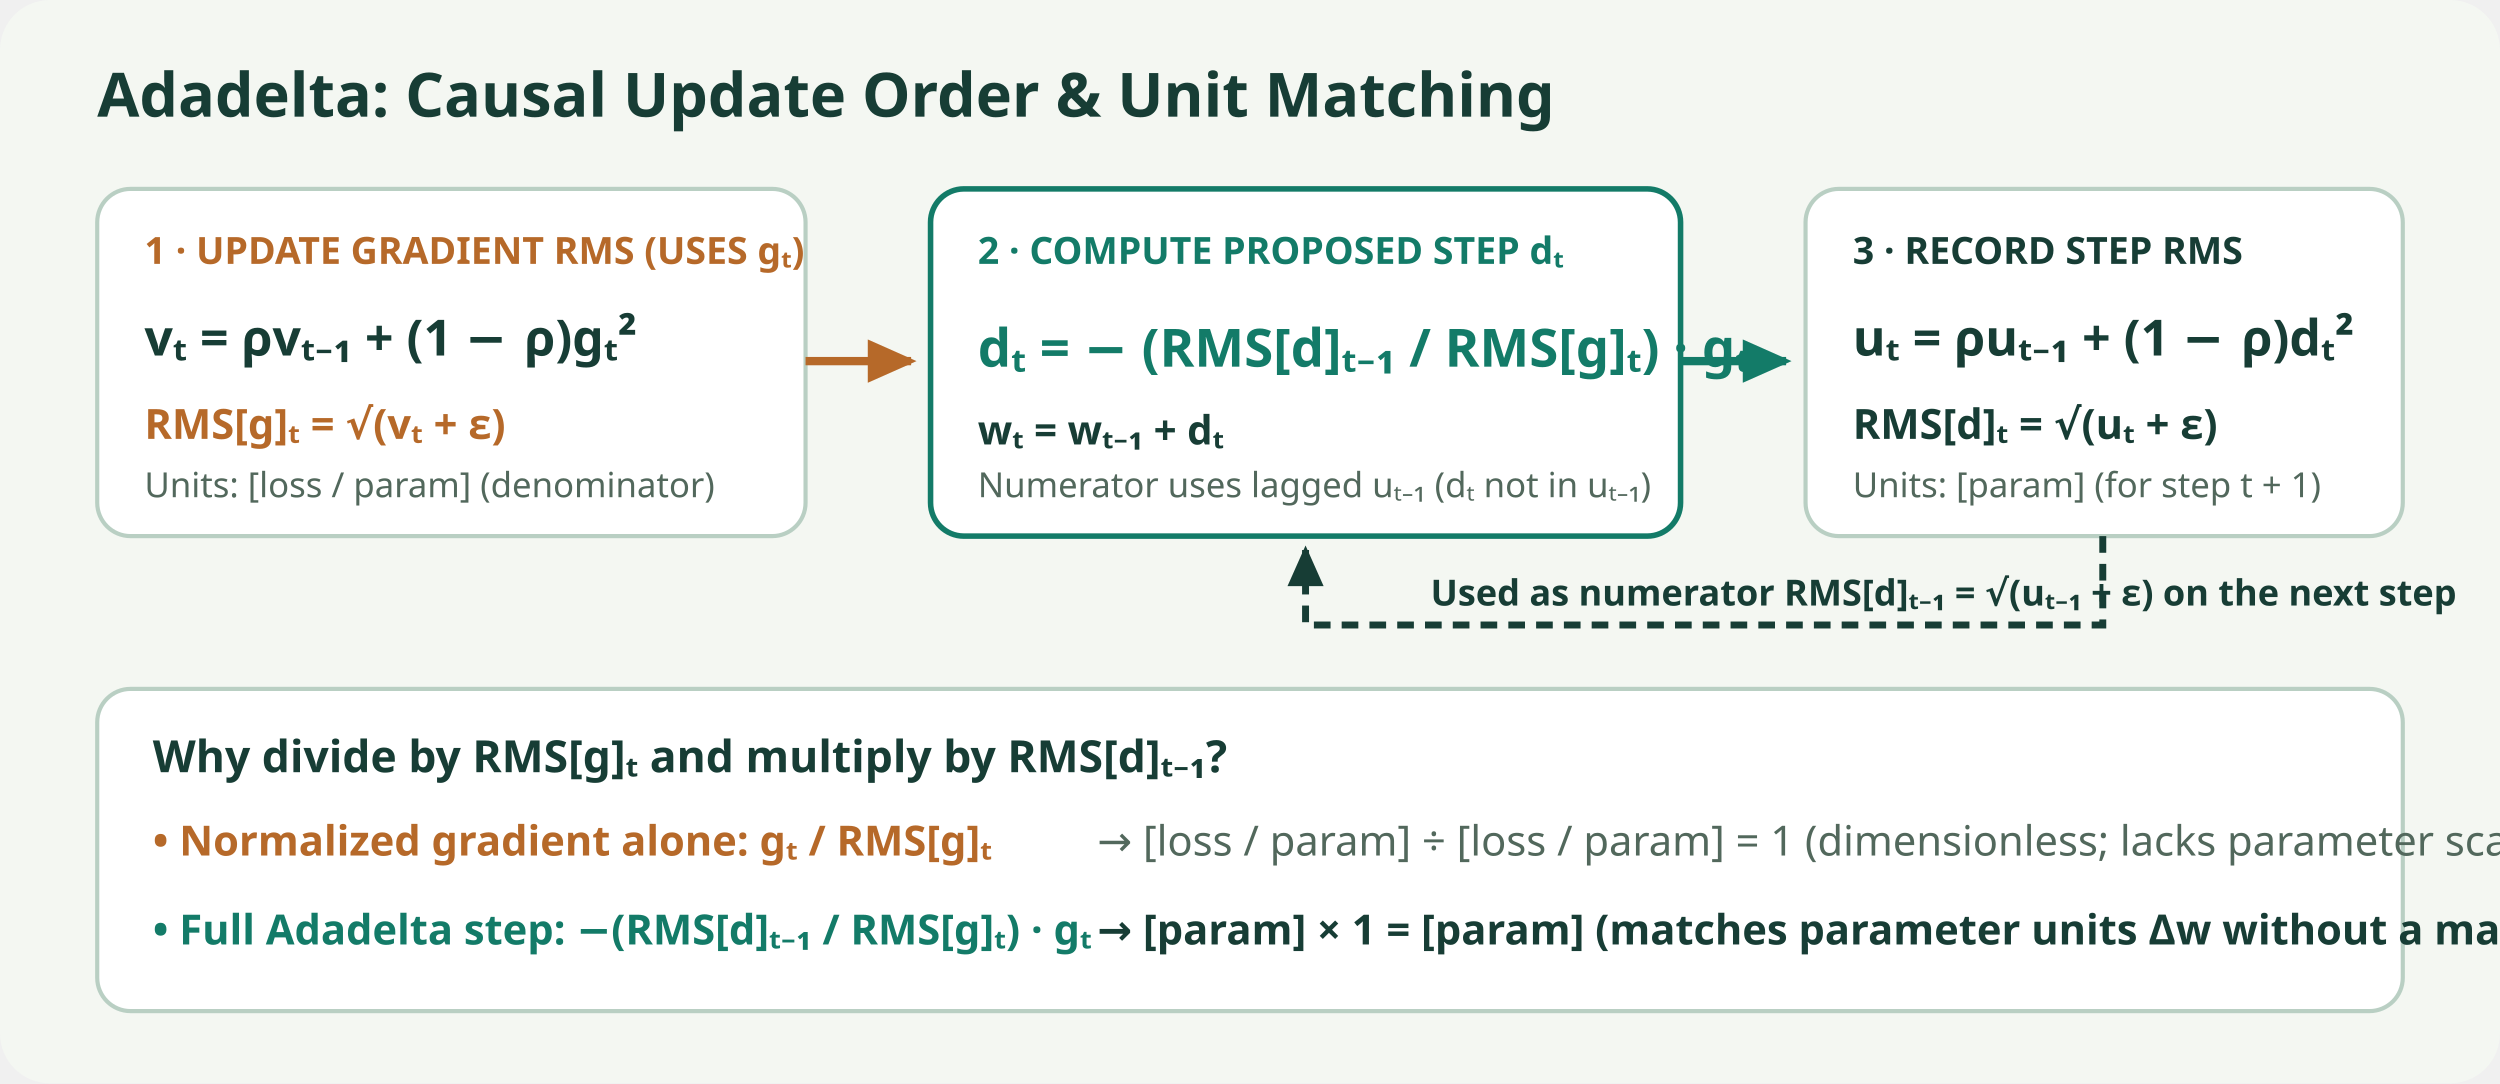
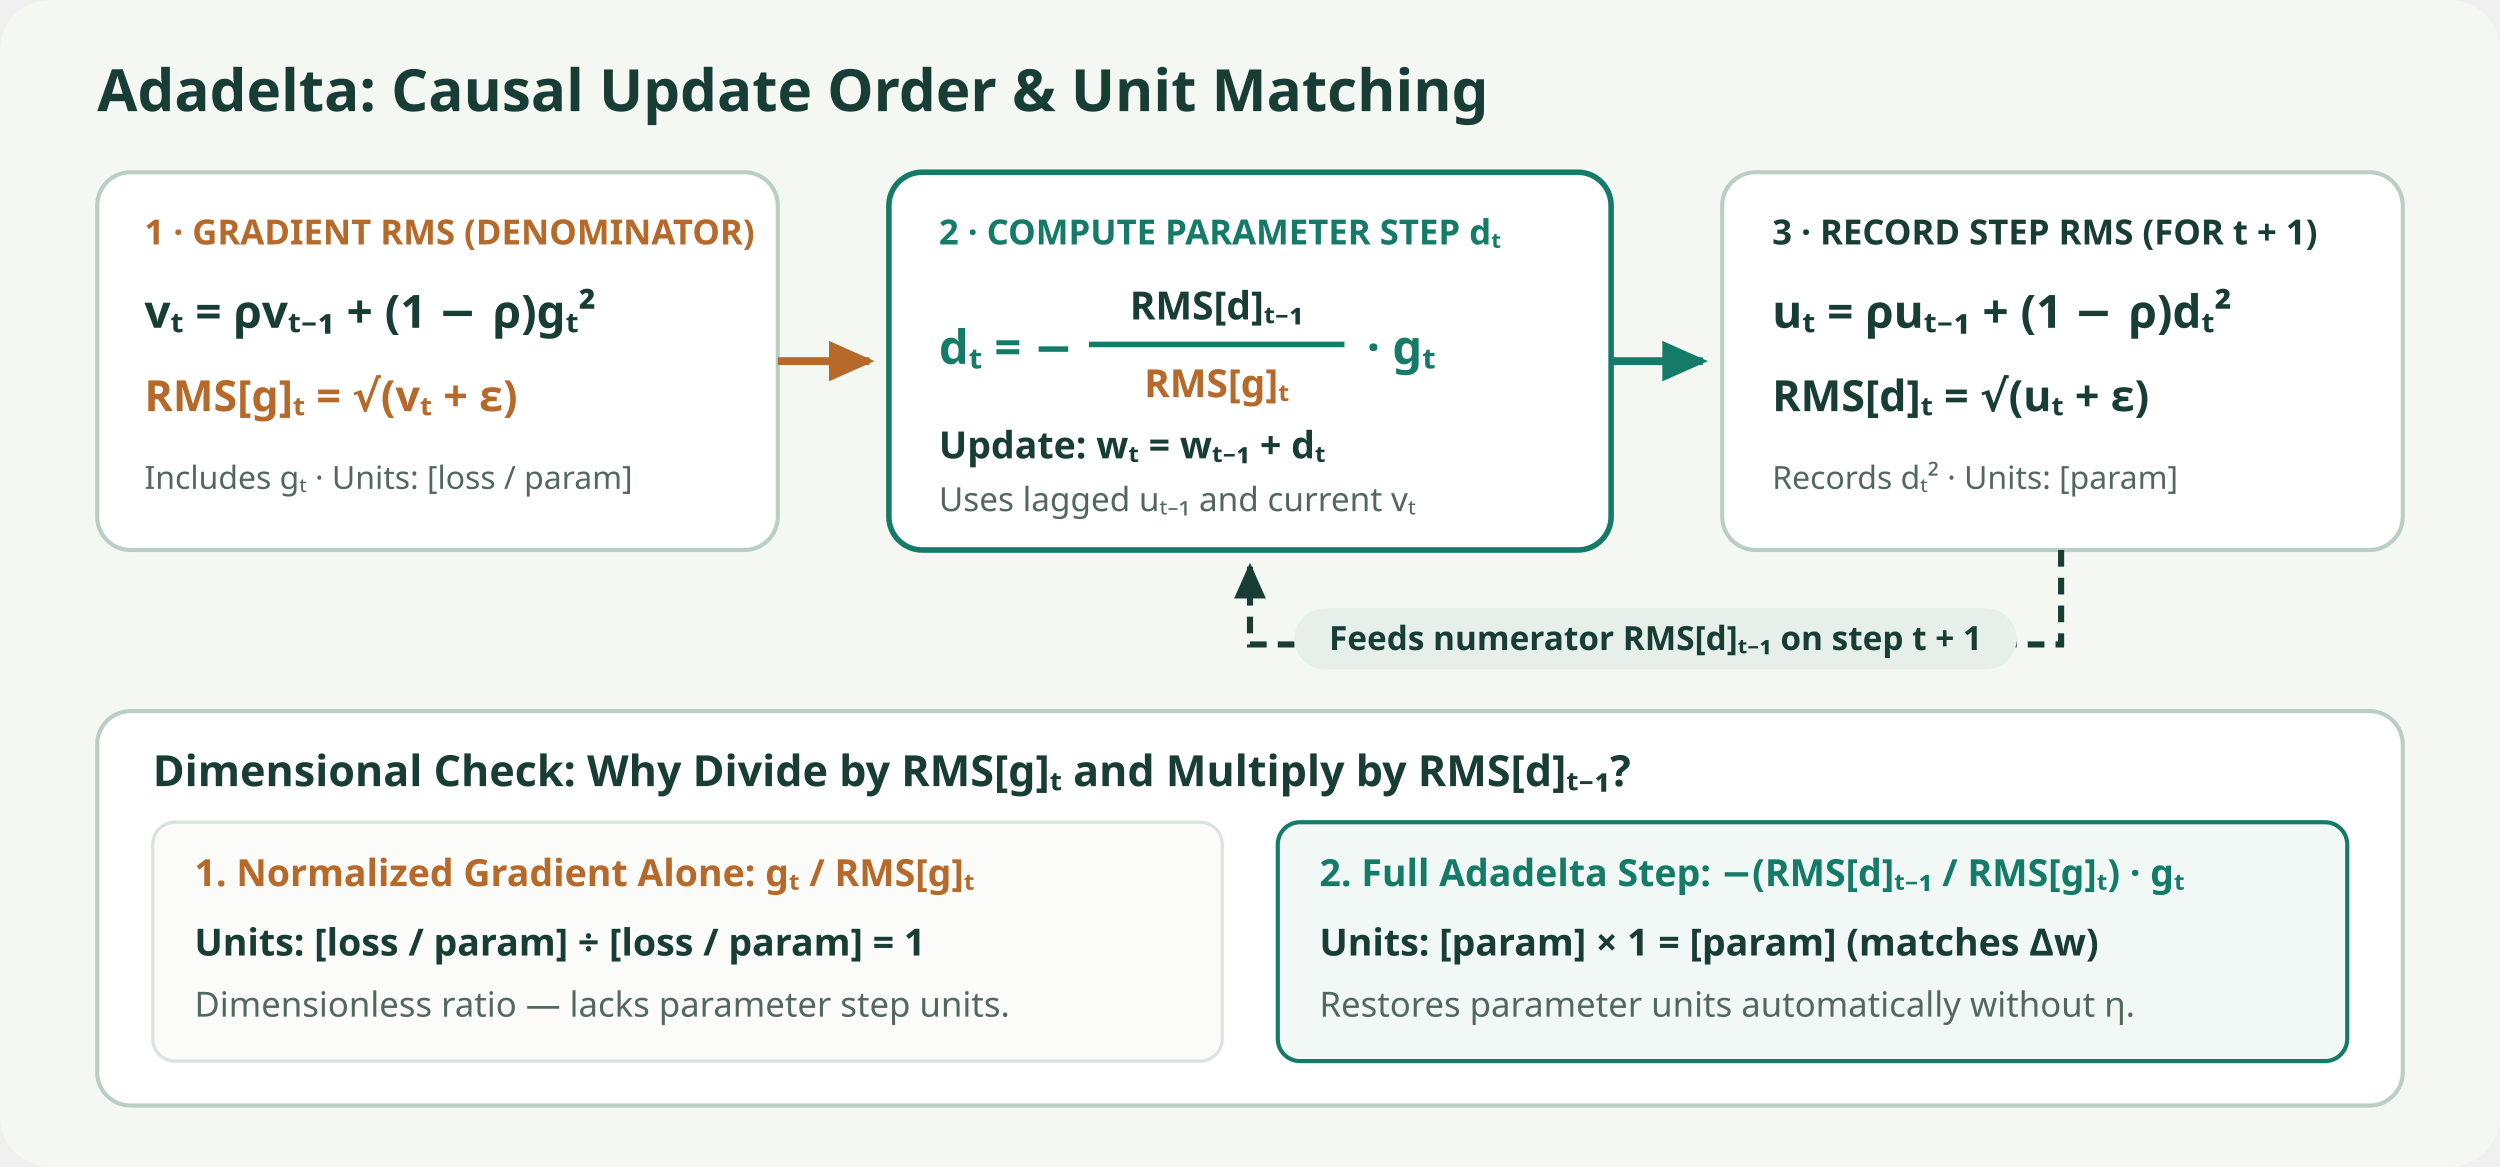
- <svg xmlns="http://www.w3.org/2000/svg" viewBox="0 0 900 390" role="img" aria-labelledby="title desc">
+ <svg xmlns="http://www.w3.org/2000/svg" viewBox="0 0 900 420" role="img" aria-labelledby="title desc">
  <defs>
    <marker id="arr-teal" viewBox="0 0 10 10" refX="8" refY="5" markerWidth="6.5" markerHeight="6.5" orient="auto">
      <path d="M0,1 L9,5 L0,9 z" fill="#137b68" />
    </marker>
    <marker id="arr-amber" viewBox="0 0 10 10" refX="8" refY="5" markerWidth="6.5" markerHeight="6.5" orient="auto">
      <path d="M0,1 L9,5 L0,9 z" fill="#b66929" />
    </marker>
    <marker id="arr-dark" viewBox="0 0 10 10" refX="8" refY="5" markerWidth="6.5" markerHeight="6.5" orient="auto">
      <path d="M0,1 L9,5 L0,9 z" fill="#173d35" />
    </marker>
  </defs>
-   <rect width="900" height="390" rx="18" fill="#f4f7f2" />
+   <rect width="900" height="420" rx="18" fill="#f4f7f2" />
  <g font-family="system-ui,sans-serif" fill="#173d35">
-     <text x="35" y="42" font-size="22" font-weight="700">Adadelta: Causal Update Order &amp; Unit Matching</text>
-     <rect x="35" y="68" width="255" height="125" rx="12" fill="#fff" stroke="#b9cfc3" stroke-width="1.5" />
-     <text x="52" y="95" font-size="13.5" font-weight="700" fill="#b66929">1 · UPDATE GRADIENT RMS (USES gₜ)</text>
-     <text x="52" y="128" font-size="18" font-weight="700">vₜ = ρvₜ₋₁ + (1 − ρ)gₜ²</text>
-     <text x="52" y="158" font-size="15" font-weight="600" fill="#b66929">RMS[g]ₜ = √(vₜ + ε)</text>
-     <text x="52" y="179" font-size="12.5" fill="#52685c">Units: [loss / param] (denominator)</text>
-     <line x1="290" y1="130" x2="328" y2="130" stroke="#b66929" stroke-width="3" marker-end="url(#arr-amber)" />
-     <rect x="335" y="68" width="270" height="125" rx="12" fill="#fff" stroke="#137b68" stroke-width="2" />
-     <text x="352" y="95" font-size="13.5" font-weight="700" fill="#137b68">2 · COMPUTE PROPOSED STEP dₜ</text>
-     <text x="352" y="132" font-size="19" font-weight="700" fill="#137b68">dₜ = − (RMS[d]ₜ₋₁ / RMS[g]ₜ) · gₜ</text>
-     <text x="352" y="160" font-size="14.5" font-weight="600">wₜ = wₜ₋₁ + dₜ</text>
-     <text x="352" y="179" font-size="12.5" fill="#52685c">Numerator uses lagged uₜ₋₁ (dₜ not in uₜ₋₁)</text>
-     <line x1="605" y1="130" x2="643" y2="130" stroke="#137b68" stroke-width="3" marker-end="url(#arr-teal)" />
-     <rect x="650" y="68" width="215" height="125" rx="12" fill="#fff" stroke="#b9cfc3" stroke-width="1.5" />
-     <text x="667" y="95" font-size="13.5" font-weight="700" fill="#173d35">3 · RECORD STEP RMS</text>
-     <text x="667" y="128" font-size="18" font-weight="700">uₜ = ρuₜ₋₁ + (1 − ρ)dₜ²</text>
-     <text x="667" y="158" font-size="15" font-weight="600" fill="#173d35">RMS[d]ₜ = √(uₜ + ε)</text>
-     <text x="667" y="179" font-size="12.5" fill="#52685c">Units: [param] (for step t + 1)</text>
-     <path d="M757,193 L757,225 L470,225 L470,198" fill="none" stroke="#173d35" stroke-width="2.5" stroke-dasharray="6,4" marker-end="url(#arr-dark)" />
-     <text x="515" y="218" font-size="13" font-weight="700" fill="#173d35">Used as numerator RMS[d]ₜ₋₁ = √(uₜ₋₁ + ε) on the next step</text>
-     <rect x="35" y="248" width="830" height="116" rx="12" fill="#fff" stroke="#b9cfc3" stroke-width="1.5" />
-     <text x="55" y="278" font-size="16" font-weight="700">Why divide by RMS[g]ₜ and multiply by RMS[d]ₜ₋₁?</text>
-     <text x="55" y="308" font-size="15" fill="#b66929" font-weight="600">• Normalized gradient alone:  gₜ / RMS[g]ₜ</text>
-     <text x="395" y="308" font-size="15" fill="#52685c">→  [loss / param] ÷ [loss / param] = 1 (dimensionless; lacks parameter scale)</text>
-     <text x="55" y="340" font-size="15" fill="#137b68" font-weight="600">• Full Adadelta step:  −(RMS[d]ₜ₋₁ / RMS[g]ₜ) · gₜ</text>
-     <text x="395" y="340" font-size="15" fill="#173d35" font-weight="600">→  [param] × 1 = [param] (matches parameter units Δw without a manual η)</text>
+     <text x="35" y="40" font-size="21" font-weight="700">Adadelta: Causal Update Order &amp; Unit Matching</text>
+     <rect x="35" y="62" width="245" height="136" rx="12" fill="#fff" stroke="#b9cfc3" stroke-width="1.5" />
+     <text x="52" y="88" font-size="12.5" font-weight="700" fill="#b66929">1 · GRADIENT RMS (DENOMINATOR)</text>
+     <text x="52" y="118" font-size="16.5" font-weight="700">vₜ = ρvₜ₋₁ + (1 − ρ)gₜ²</text>
+     <text x="52" y="148" font-size="15.5" font-weight="700" fill="#b66929">RMS[g]ₜ = √(vₜ + ε)</text>
+     <text x="52" y="176" font-size="11.5" fill="#52685c">Includes gₜ · Units: [loss / param]</text>
+     <line x1="280" y1="130" x2="313" y2="130" stroke="#b66929" stroke-width="2.8" marker-end="url(#arr-amber)" />
+     <rect x="320" y="62" width="260" height="136" rx="12" fill="#fff" stroke="#137b68" stroke-width="2" />
+     <text x="338" y="88" font-size="12.5" font-weight="700" fill="#137b68">2 · COMPUTE PARAMETER STEP dₜ</text>
+     <text x="338" y="131" font-size="17" font-weight="700" fill="#137b68">dₜ = −</text>
+     <text x="438" y="115" text-anchor="middle" font-size="14" font-weight="700" fill="#173d35">RMS[d]ₜ₋₁</text>
+     <line x1="392" y1="124" x2="484" y2="124" stroke="#137b68" stroke-width="2" />
+     <text x="438" y="143" text-anchor="middle" font-size="14" font-weight="700" fill="#b66929">RMS[g]ₜ</text>
+     <text x="492" y="131" font-size="17" font-weight="700" fill="#137b68">· gₜ</text>
+     <text x="338" y="165" font-size="13.5" font-weight="600" fill="#173d35">Update:  wₜ = wₜ₋₁ + dₜ</text>
+     <text x="338" y="184" font-size="12" fill="#52685c">Uses lagged uₜ₋₁ and current vₜ</text>
+     <line x1="580" y1="130" x2="613" y2="130" stroke="#137b68" stroke-width="2.8" marker-end="url(#arr-teal)" />
+     <rect x="620" y="62" width="245" height="136" rx="12" fill="#fff" stroke="#b9cfc3" stroke-width="1.5" />
+     <text x="638" y="88" font-size="12.5" font-weight="700" fill="#173d35">3 · RECORD STEP RMS (FOR t + 1)</text>
+     <text x="638" y="118" font-size="16.5" font-weight="700">uₜ = ρuₜ₋₁ + (1 − ρ)dₜ²</text>
+     <text x="638" y="148" font-size="15.5" font-weight="700" fill="#173d35">RMS[d]ₜ = √(uₜ + ε)</text>
+     <text x="638" y="176" font-size="11.5" fill="#52685c">Records dₜ² · Units: [param]</text>
+     <path d="M742,198 L742,232 L450,232 L450,204" fill="none" stroke="#173d35" stroke-width="2.2" stroke-dasharray="6,4" marker-end="url(#arr-dark)" />
+     <rect x="466" y="219" width="260" height="22" rx="11" fill="#e6efe9" />
+     <text x="596" y="234" text-anchor="middle" font-size="12" font-weight="700" fill="#173d35">Feeds numerator RMS[d]ₜ₋₁ on step t + 1</text>
+     <rect x="35" y="256" width="830" height="142" rx="12" fill="#fff" stroke="#b9cfc3" stroke-width="1.5" />
+     <text x="55" y="283" font-size="15.5" font-weight="700">Dimensional Check: Why Divide by RMS[g]ₜ and Multiply by RMS[d]ₜ₋₁?</text>
+     <rect x="55" y="296" width="385" height="86" rx="8" fill="#fbfcfa" stroke="#d8e4dd" stroke-width="1.2" />
+     <text x="70" y="319" font-size="13.5" font-weight="700" fill="#b66929">1. Normalized Gradient Alone:  gₜ / RMS[g]ₜ</text>
+     <text x="70" y="344" font-size="13.5" font-weight="600" fill="#173d35">Units:  [loss / param] ÷ [loss / param] = 1</text>
+     <text x="70" y="366" font-size="12.5" fill="#52685c">Dimensionless ratio — lacks parameter step units.</text>
+     <rect x="460" y="296" width="385" height="86" rx="8" fill="#f2f8f5" stroke="#137b68" stroke-width="1.5" />
+     <text x="475" y="319" font-size="13.5" font-weight="700" fill="#137b68">2. Full Adadelta Step:  −(RMS[d]ₜ₋₁ / RMS[g]ₜ) · gₜ</text>
+     <text x="475" y="344" font-size="13.5" font-weight="600" fill="#173d35">Units:  [param] × 1 = [param]  (matches Δw)</text>
+     <text x="475" y="366" font-size="12.5" fill="#52685c">Restores parameter units automatically without η.</text>
  </g>
</svg>
